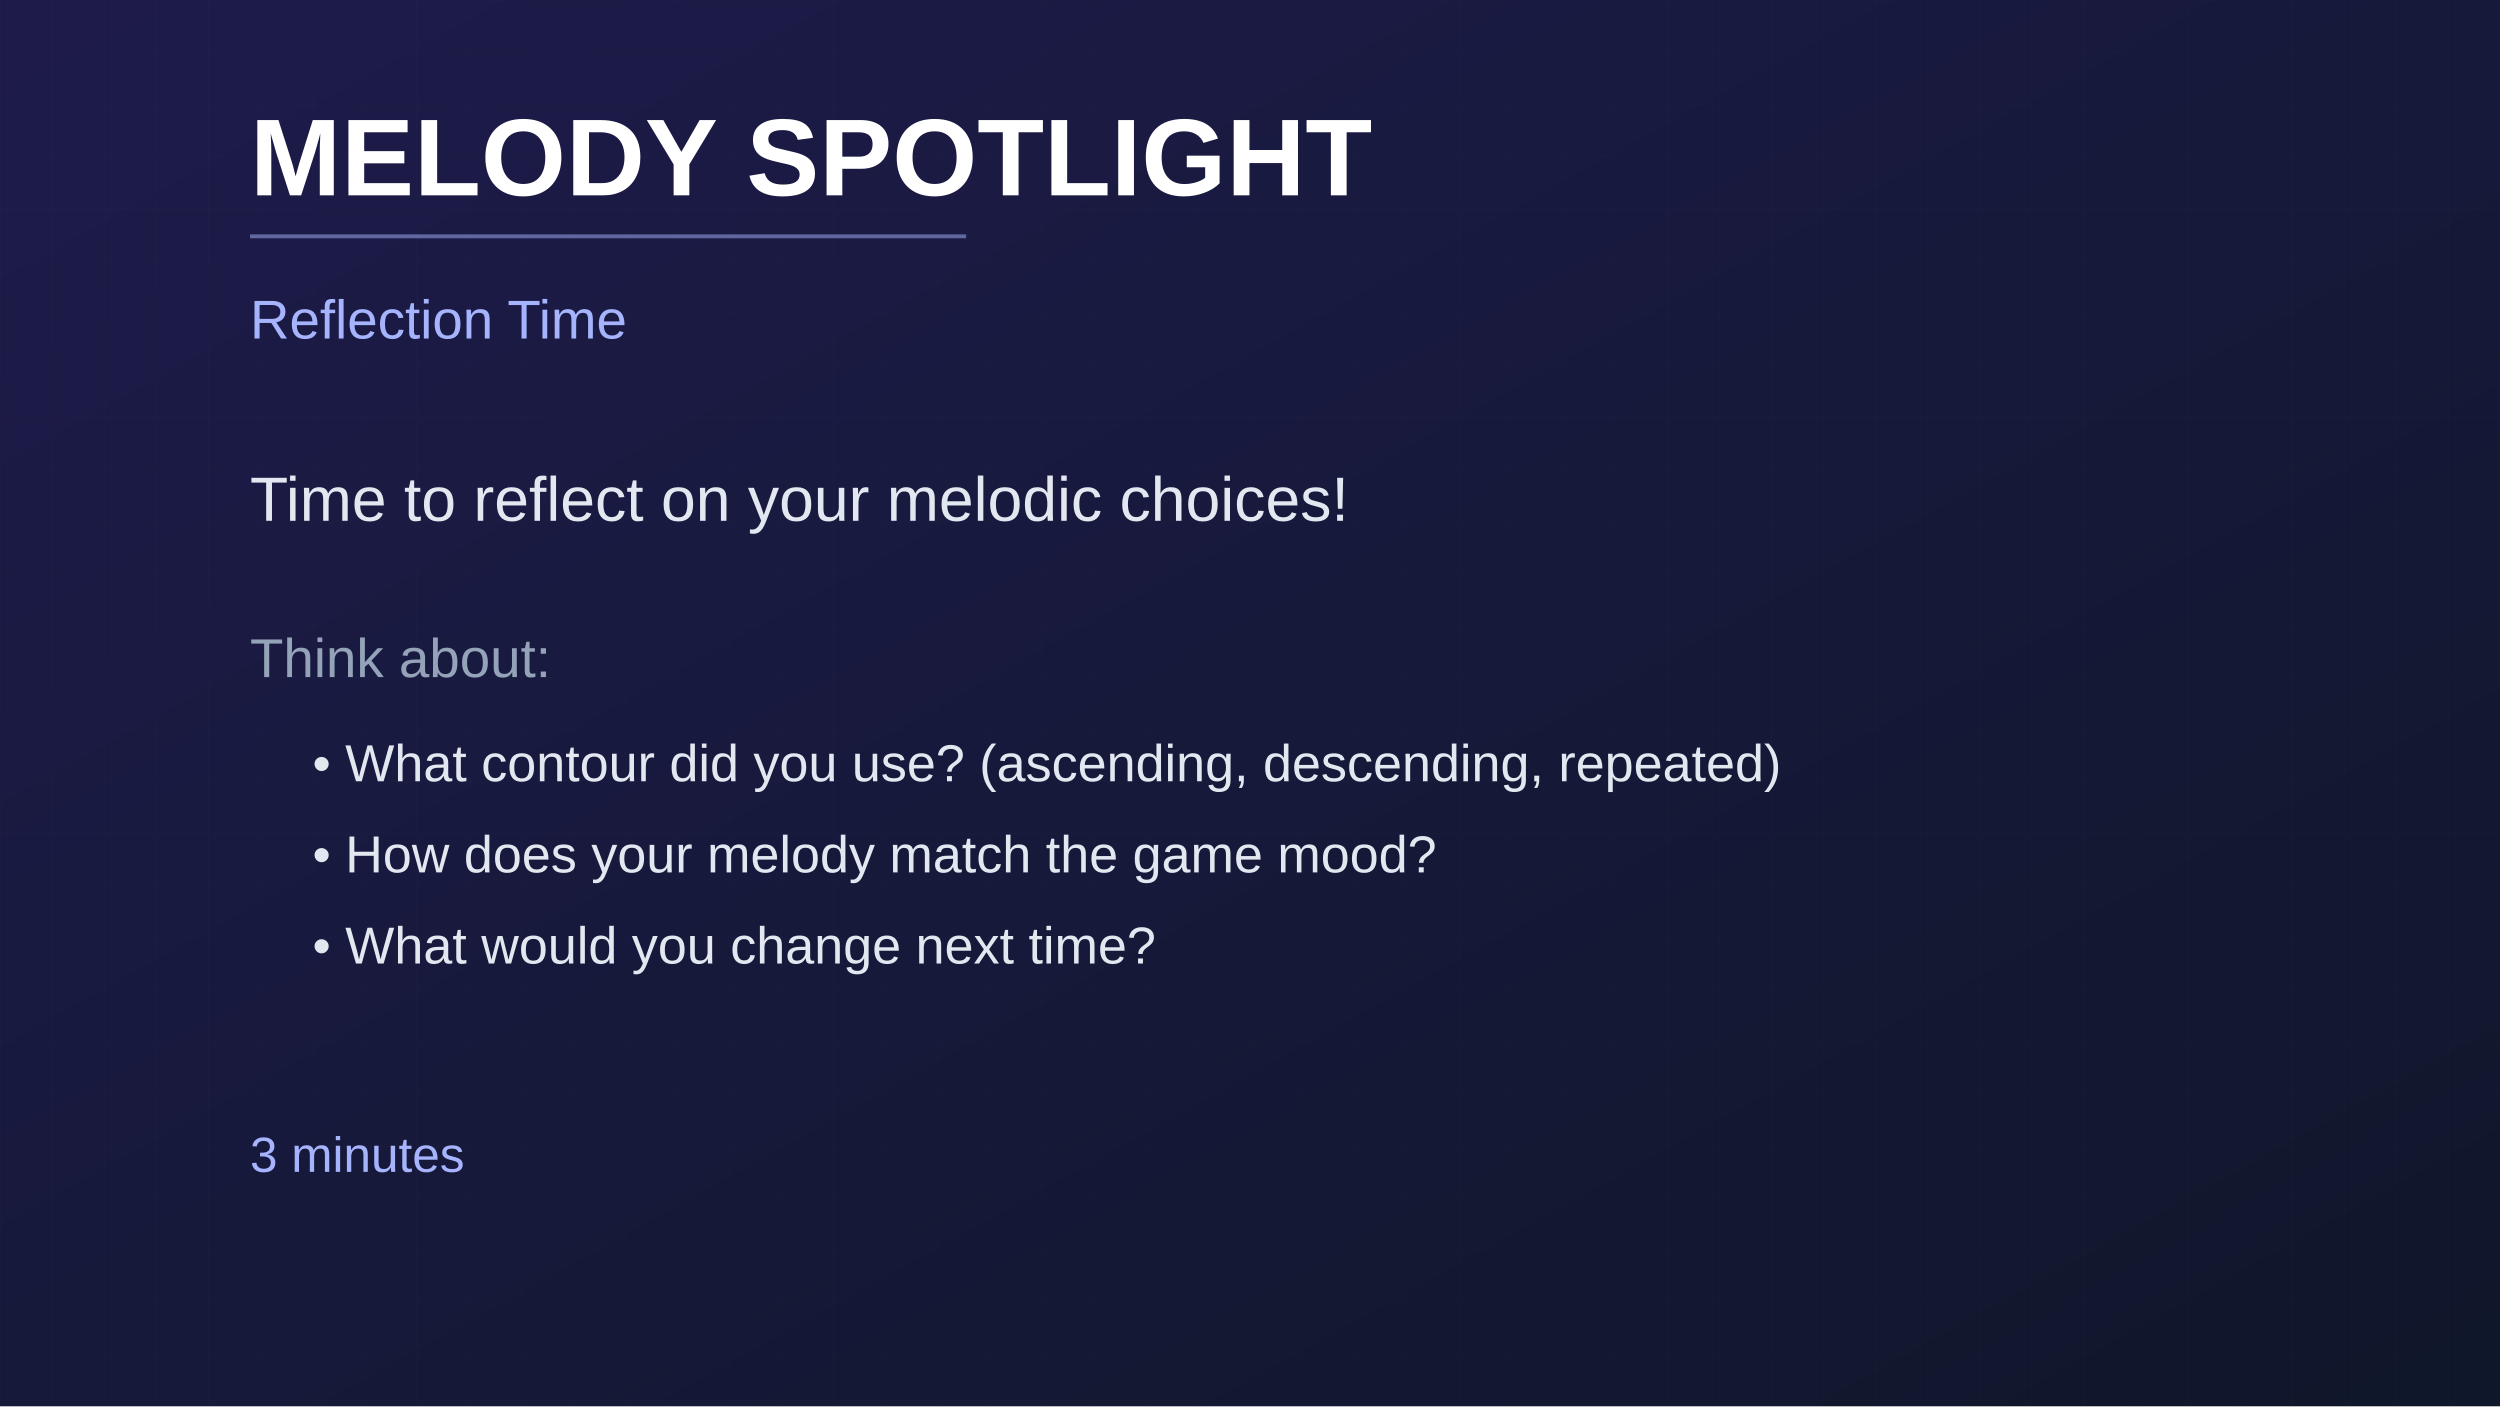
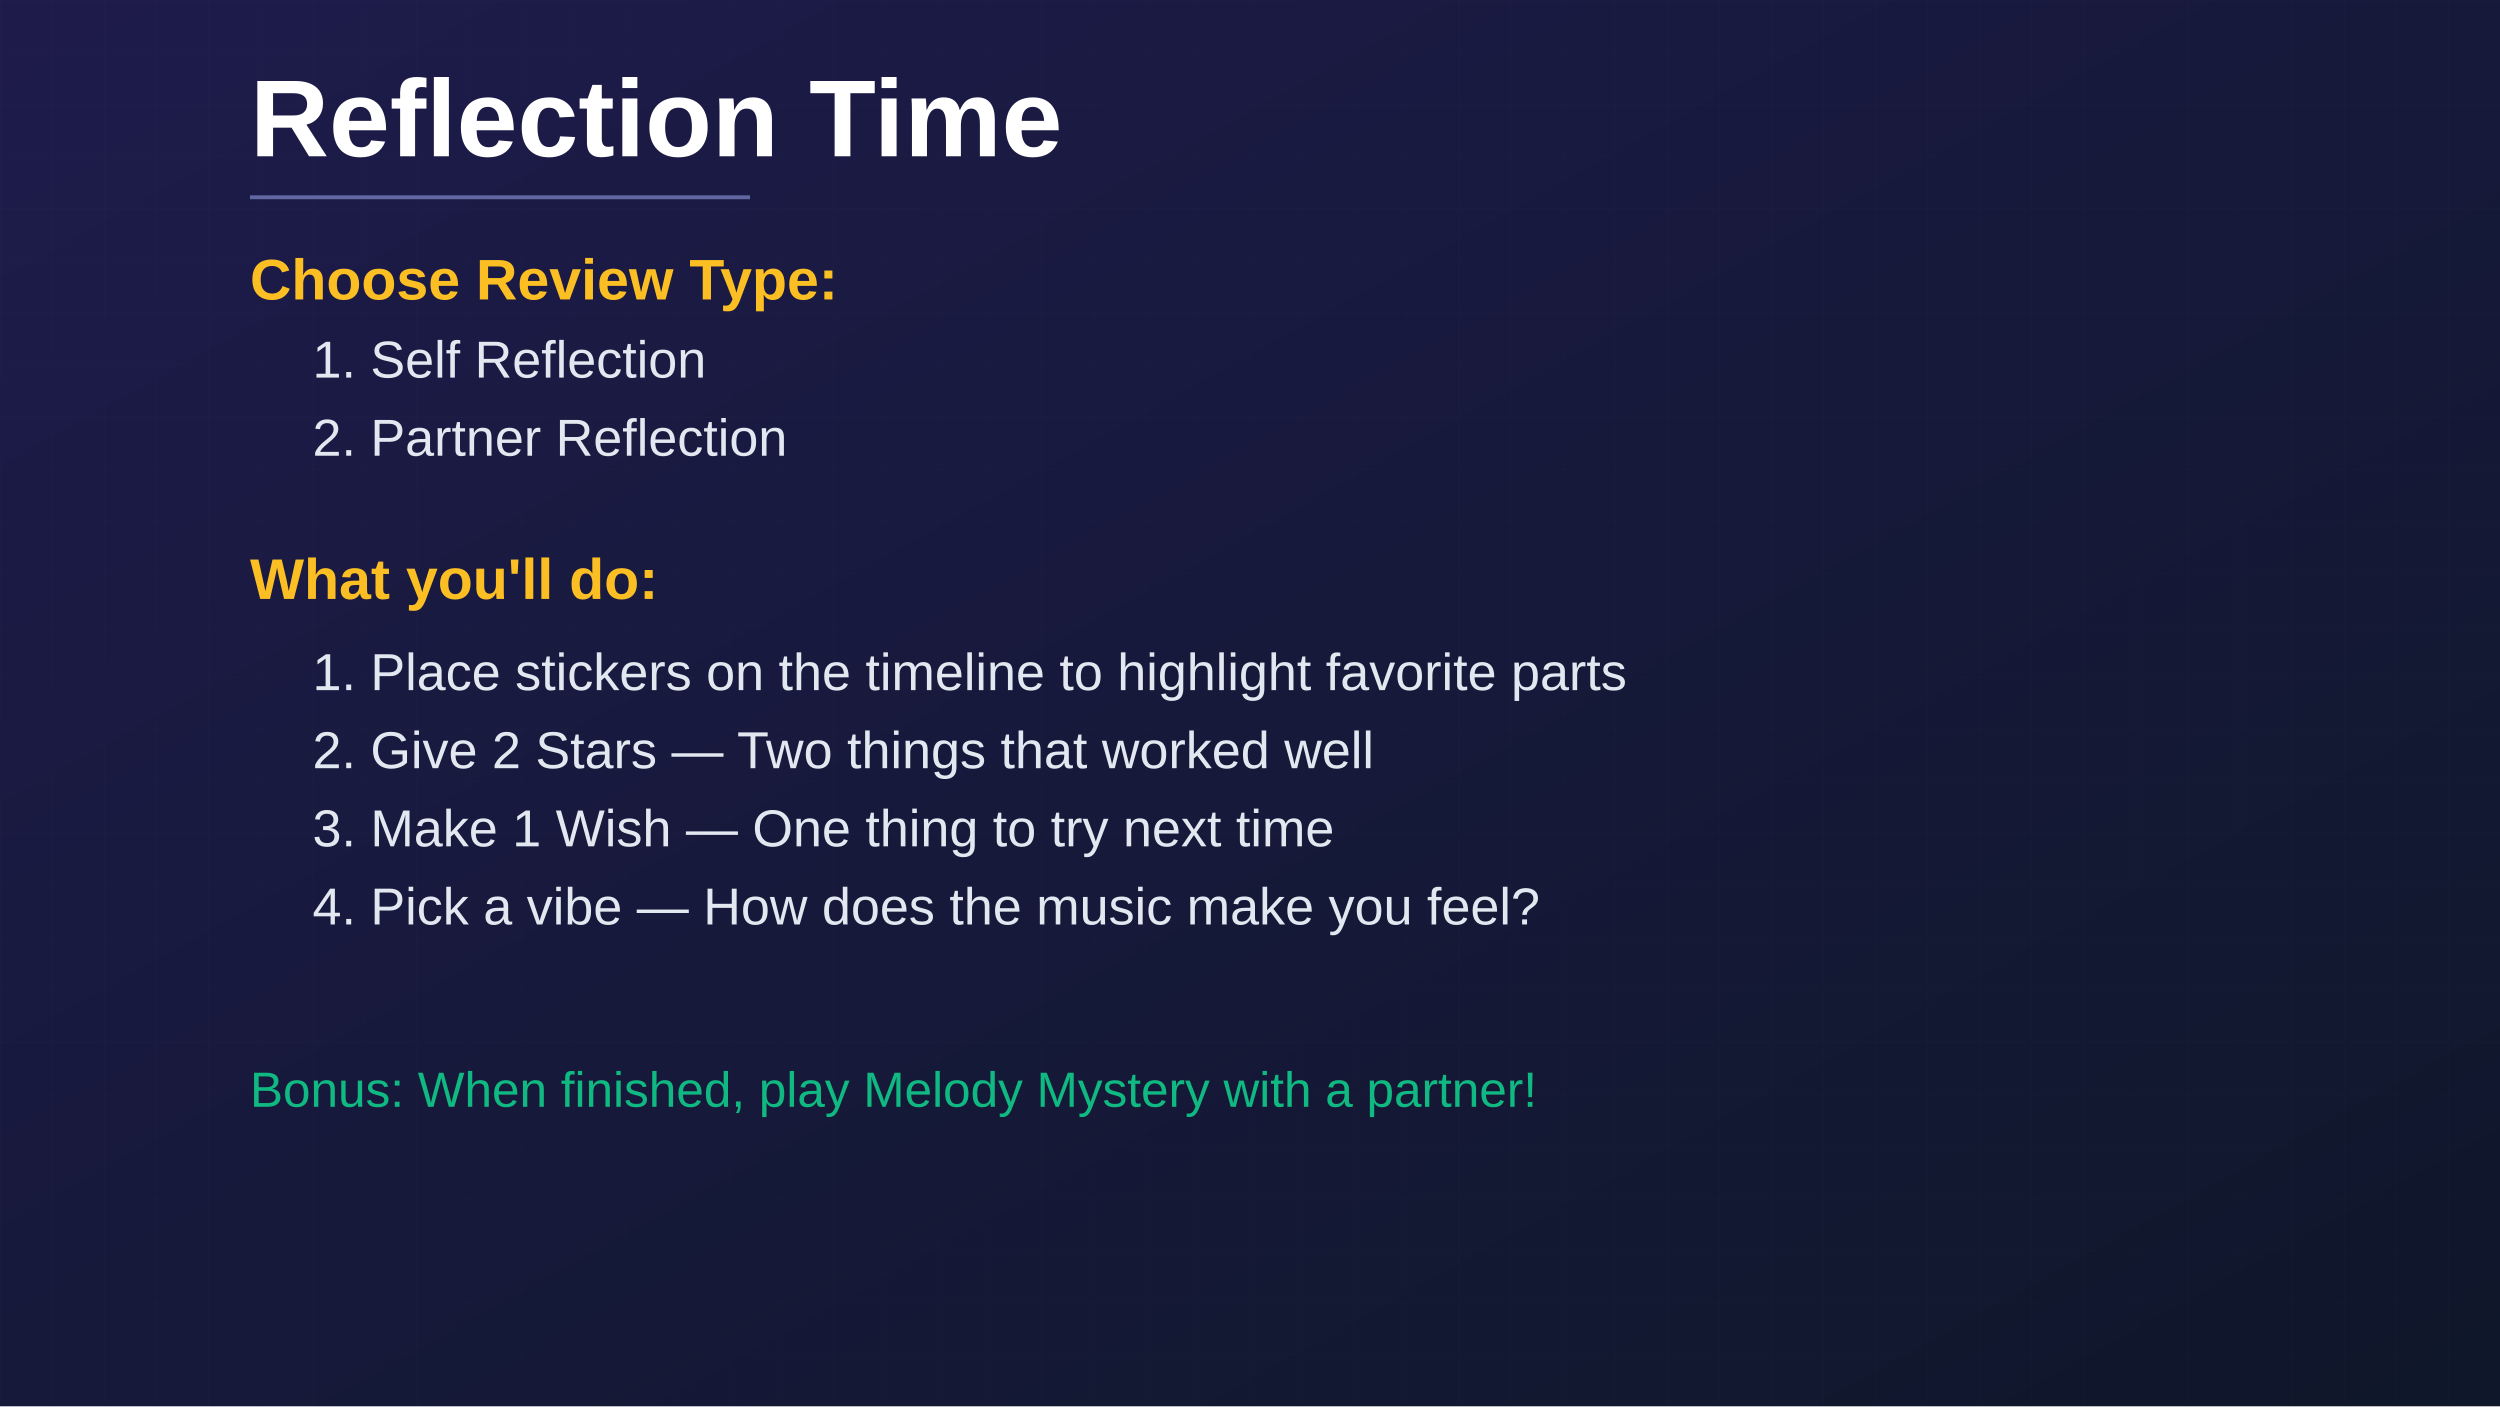
<svg xmlns="http://www.w3.org/2000/svg" width="1920" height="1080">
  <defs>
    <linearGradient id="bg" x1="0%" y1="0%" x2="100%" y2="100%">
      <stop offset="0%" style="stop-color:#1e1b4b" />
      <stop offset="100%" style="stop-color:#0f172a" />
    </linearGradient>
    <pattern id="grid" width="40" height="40" patternUnits="userSpaceOnUse">
      <path d="M 40 0 L 0 0 0 40" fill="none" stroke="white" stroke-width="0.5" opacity="0.03" />
    </pattern>
  </defs>
  <rect width="1920" height="1080" fill="url(#bg)" />
  <rect width="1920" height="1080" fill="url(#grid)" />
-   <text x="192" y="150" font-family="Arial, Helvetica, sans-serif" font-size="84" fill="white" font-weight="bold">MELODY SPOTLIGHT</text>
-   <rect x="192" y="180" width="550" height="3" fill="#a5b4fc" opacity="0.5" />
-   <text x="192" y="260" font-family="Arial, Helvetica, sans-serif" font-size="42" fill="#a5b4fc">Reflection Time</text>
-   <text x="192" y="400" font-family="Arial, Helvetica, sans-serif" font-size="48" fill="#e2e8f0">Time to reflect on your melodic choices!</text>
-   <text x="192" y="520" font-family="Arial, Helvetica, sans-serif" font-size="42" fill="#94a3b8">Think about:</text>
-   <text x="240" y="600" font-family="Arial, Helvetica, sans-serif" font-size="40" fill="#e2e8f0">• What contour did you use? (ascending, descending, repeated)</text>
-   <text x="240" y="670" font-family="Arial, Helvetica, sans-serif" font-size="40" fill="#e2e8f0">• How does your melody match the game mood?</text>
-   <text x="240" y="740" font-family="Arial, Helvetica, sans-serif" font-size="40" fill="#e2e8f0">• What would you change next time?</text>
-   <text x="192" y="900" font-family="Arial, Helvetica, sans-serif" font-size="38" fill="#a5b4fc">3 minutes</text>
+   <text x="192" y="120" font-family="Arial, Helvetica, sans-serif" font-size="84" fill="white" font-weight="bold">Reflection Time</text>
+   <rect x="192" y="150" width="384" height="3" fill="#a5b4fc" opacity="0.5" />
+   <text x="192" y="230" font-family="Arial, Helvetica, sans-serif" font-size="44" fill="#fbbf24" font-weight="bold">Choose Review Type:</text>
+   <text x="240" y="290" font-family="Arial, Helvetica, sans-serif" font-size="40" fill="#e2e8f0">1. Self Reflection</text>
+   <text x="240" y="350" font-family="Arial, Helvetica, sans-serif" font-size="40" fill="#e2e8f0">2. Partner Reflection</text>
+   <text x="192" y="460" font-family="Arial, Helvetica, sans-serif" font-size="44" fill="#fbbf24" font-weight="bold">What you'll do:</text>
+   <text x="240" y="530" font-family="Arial, Helvetica, sans-serif" font-size="40" fill="#e2e8f0">1. Place stickers on the timeline to highlight favorite parts</text>
+   <text x="240" y="590" font-family="Arial, Helvetica, sans-serif" font-size="40" fill="#e2e8f0">2. Give 2 Stars — Two things that worked well</text>
+   <text x="240" y="650" font-family="Arial, Helvetica, sans-serif" font-size="40" fill="#e2e8f0">3. Make 1 Wish — One thing to try next time</text>
+   <text x="240" y="710" font-family="Arial, Helvetica, sans-serif" font-size="40" fill="#e2e8f0">4. Pick a vibe — How does the music make you feel?</text>
+   <text x="192" y="850" font-family="Arial, Helvetica, sans-serif" font-size="38" fill="#10b981">Bonus: When finished, play Melody Mystery with a partner!</text>
</svg>
